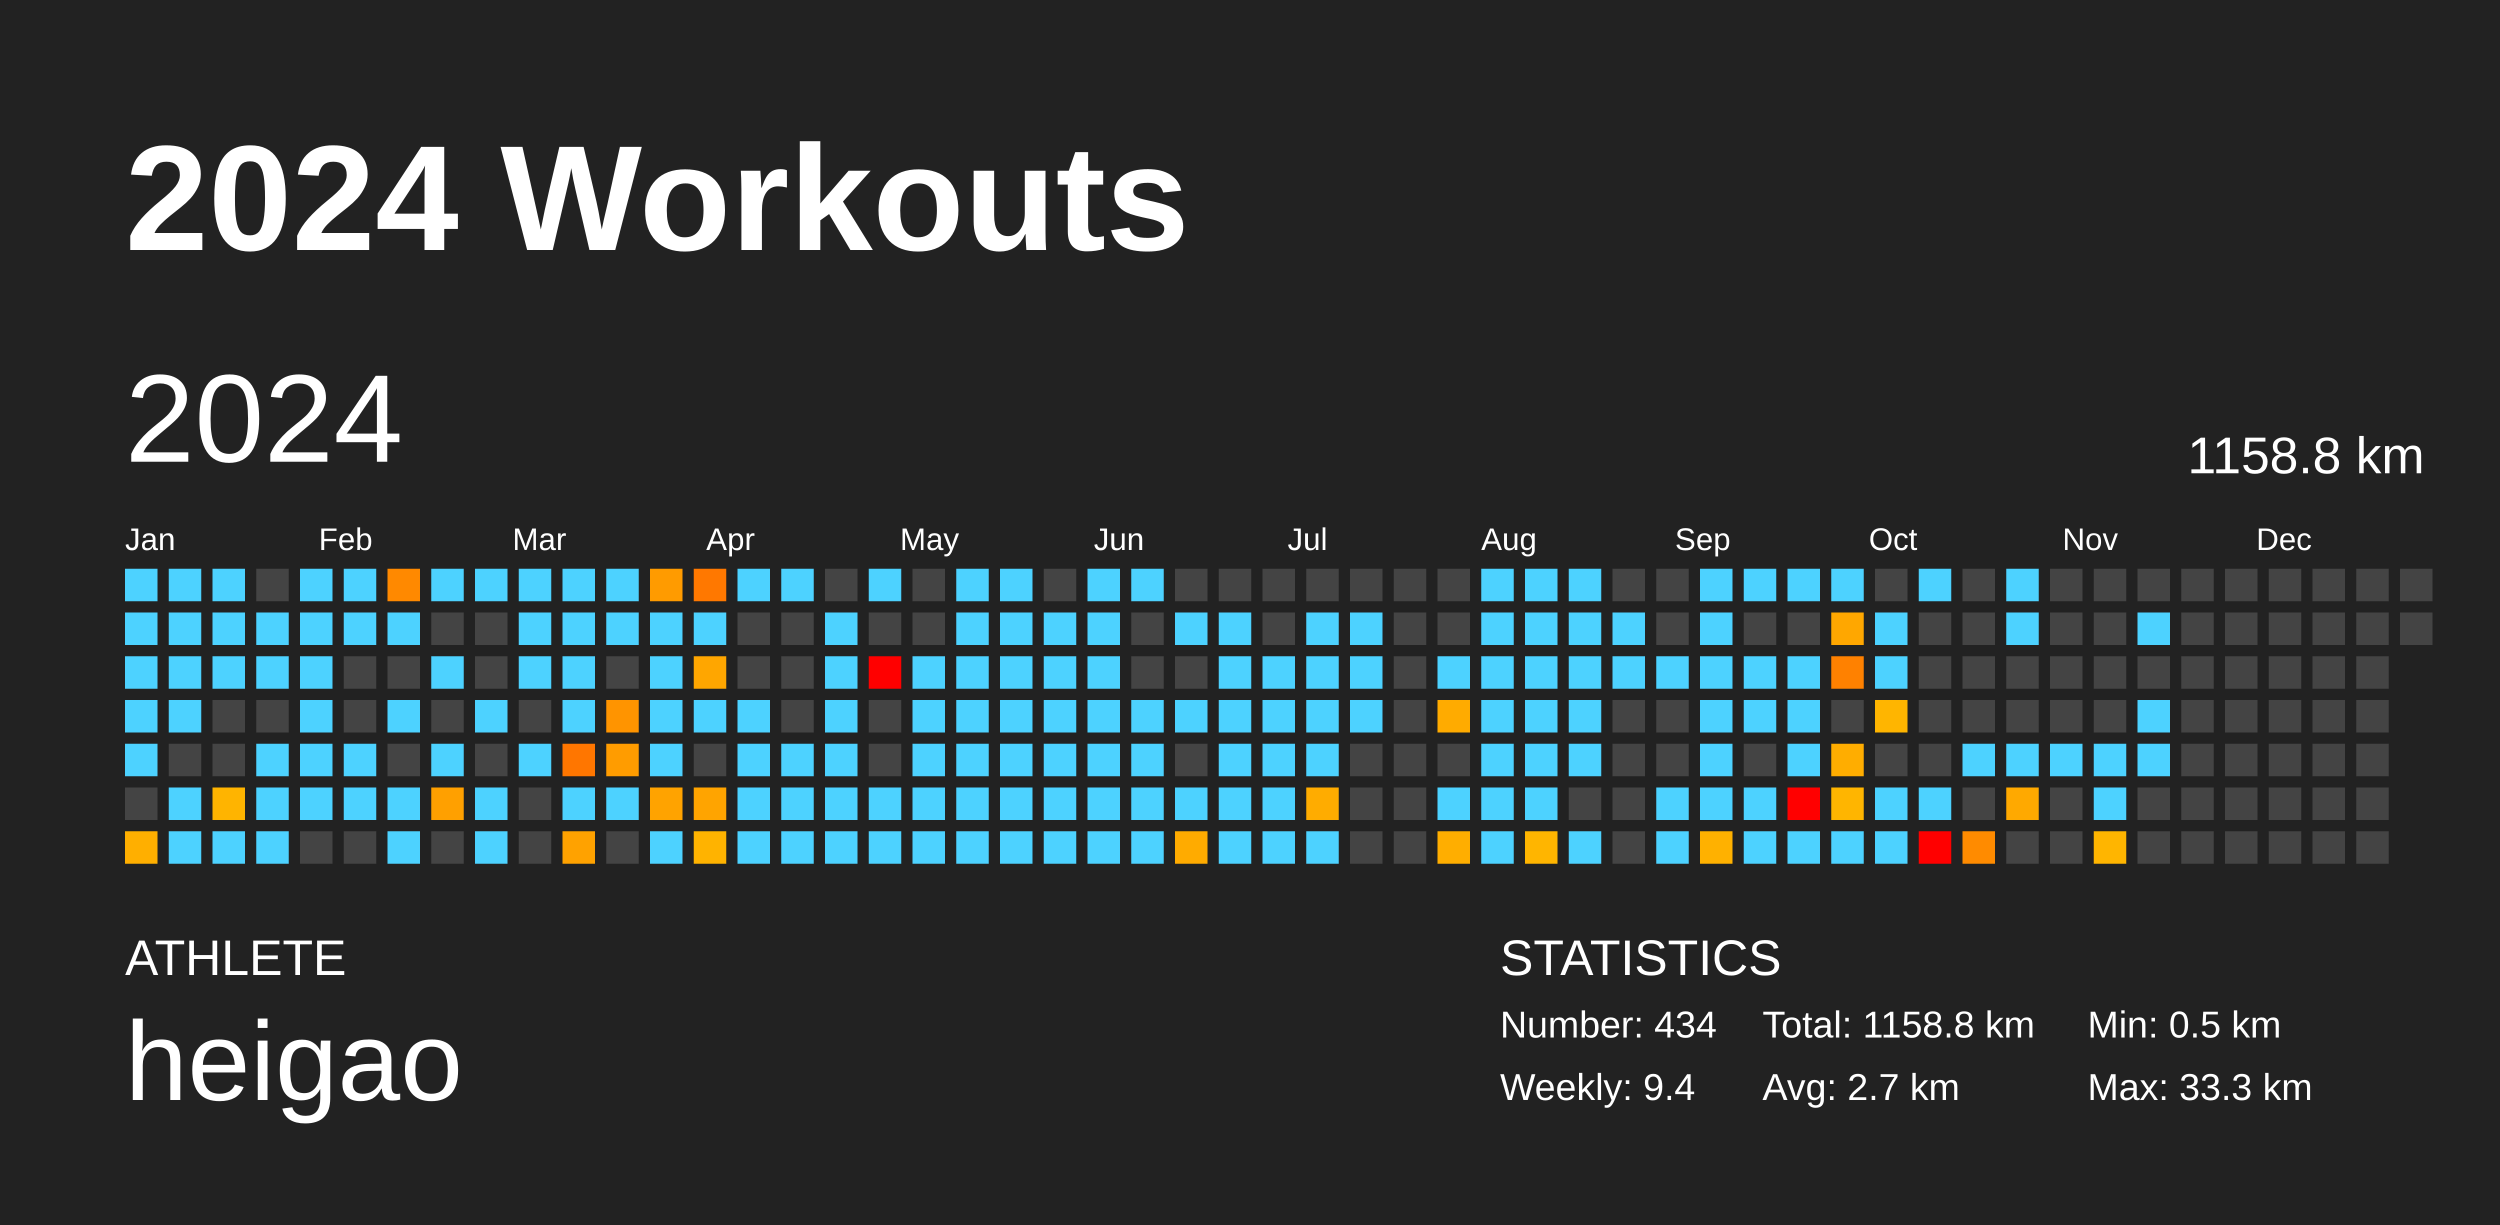
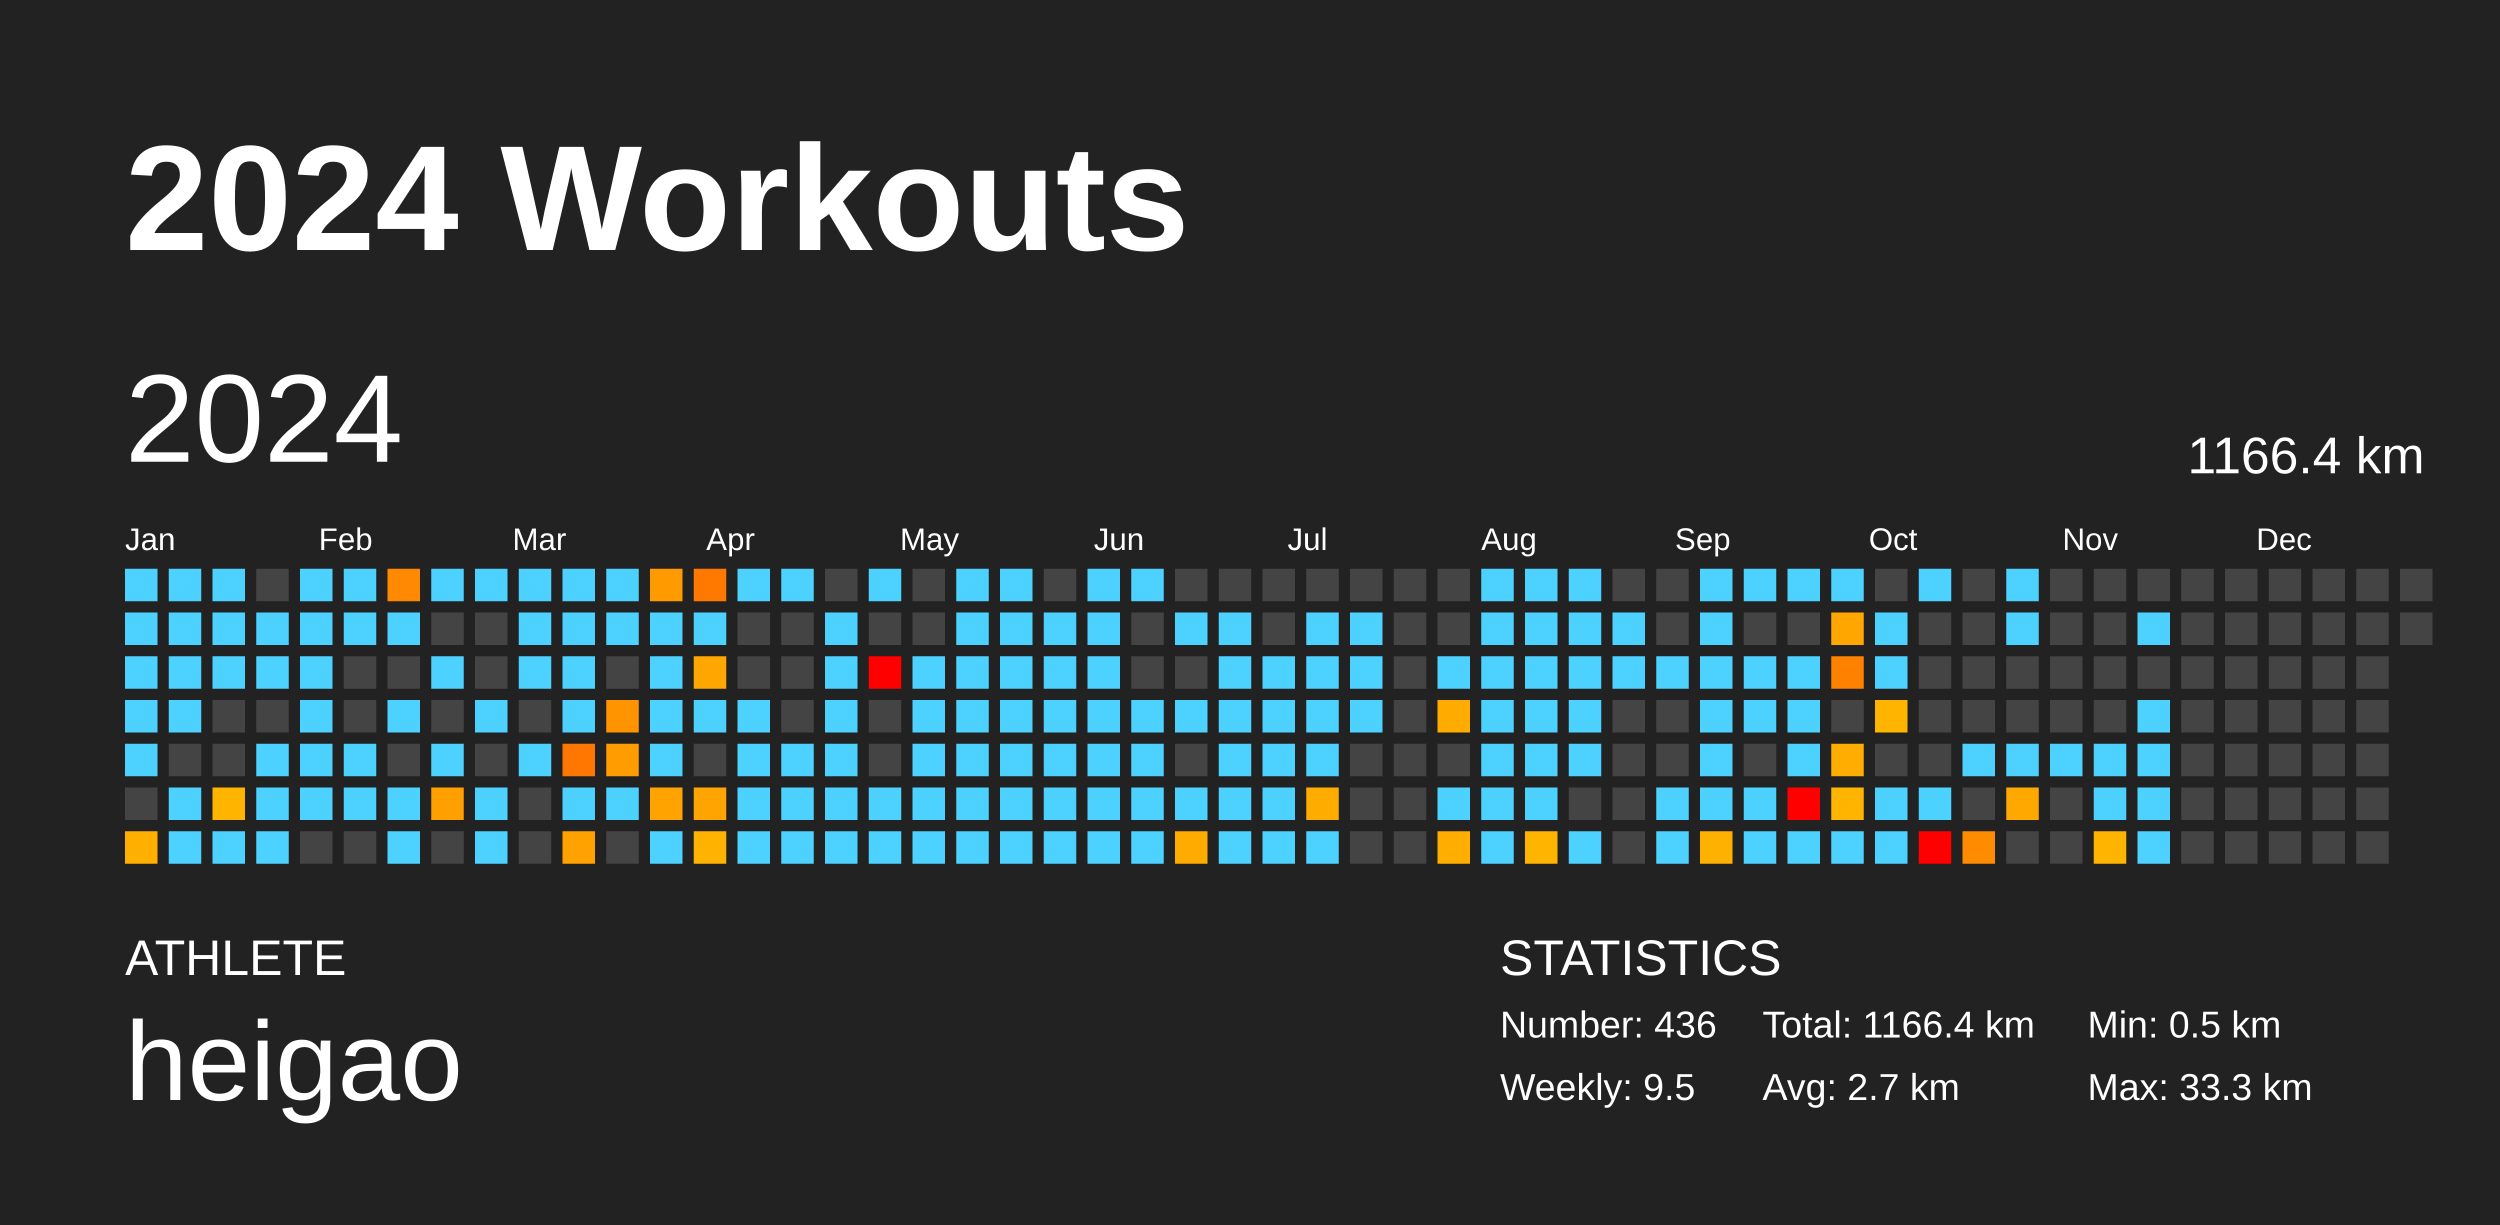
<svg xmlns="http://www.w3.org/2000/svg" baseProfile="full" height="98mm" version="1.1" viewBox="0,0,200,98" width="200mm">
  <defs />
  <rect fill="#222222" height="98" width="200" x="0" y="0" />
  <text fill="#FFFFFF" style="font-size:12px; font-family:Arial; font-weight:bold;" x="10" y="20">2024 Workouts</text>
  <text fill="#FFFFFF" style="font-size:4px; font-family:Arial" x="10" y="78">ATHLETE</text>
  <text fill="#FFFFFF" style="font-size:9px; font-family:Arial" x="10" y="88">heigao</text>
  <text fill="#FFFFFF" style="font-size:4px; font-family:Arial" x="120" y="78">STATISTICS</text>
-   <text fill="#FFFFFF" style="font-size:3px; font-family:Arial" x="120" y="83">Number: 434</text>
-   <text fill="#FFFFFF" style="font-size:3px; font-family:Arial" x="120" y="88">Weekly: 9.4</text>
-   <text fill="#FFFFFF" style="font-size:3px; font-family:Arial" x="141" y="83">Total: 1158.8 km</text>
+   <text fill="#FFFFFF" style="font-size:3px; font-family:Arial" x="120" y="83">Number: 436</text>
+   <text fill="#FFFFFF" style="font-size:3px; font-family:Arial" x="120" y="88">Weekly: 9.5</text>
+   <text fill="#FFFFFF" style="font-size:3px; font-family:Arial" x="141" y="83">Total: 1166.4 km</text>
  <text fill="#FFFFFF" style="font-size:3px; font-family:Arial" x="141" y="88">Avg: 2.7 km</text>
  <text fill="#FFFFFF" style="font-size:3px; font-family:Arial" x="167" y="83">Min: 0.5 km</text>
  <text fill="#FFFFFF" style="font-size:3px; font-family:Arial" x="167" y="88">Max: 33.3 km</text>
  <text dominant-baseline="hanging" fill="#FFFFFF" style="font-size:10.0px; font-family:Arial;" x="10" y="30">2024</text>
-   <text dominant-baseline="hanging" fill="#FFFFFF" style="font-size:4.125px; font-family:Arial;" x="175" y="35">1158.8 km</text>
+   <text dominant-baseline="hanging" fill="#FFFFFF" style="font-size:4.125px; font-family:Arial;" x="175" y="35">1166.4 km</text>
  <text fill="#FFFFFF" style="font-size:2.5px; font-family:Arial" x="10.0" y="44">Jan</text>
  <text fill="#FFFFFF" style="font-size:2.5px; font-family:Arial" x="25.5" y="44">Feb</text>
  <text fill="#FFFFFF" style="font-size:2.5px; font-family:Arial" x="41.0" y="44">Mar</text>
  <text fill="#FFFFFF" style="font-size:2.5px; font-family:Arial" x="56.5" y="44">Apr</text>
  <text fill="#FFFFFF" style="font-size:2.5px; font-family:Arial" x="72.0" y="44">May</text>
  <text fill="#FFFFFF" style="font-size:2.5px; font-family:Arial" x="87.5" y="44">Jun</text>
  <text fill="#FFFFFF" style="font-size:2.5px; font-family:Arial" x="103.0" y="44">Jul</text>
  <text fill="#FFFFFF" style="font-size:2.5px; font-family:Arial" x="118.5" y="44">Aug</text>
  <text fill="#FFFFFF" style="font-size:2.5px; font-family:Arial" x="134.0" y="44">Sep</text>
  <text fill="#FFFFFF" style="font-size:2.5px; font-family:Arial" x="149.5" y="44">Oct</text>
  <text fill="#FFFFFF" style="font-size:2.5px; font-family:Arial" x="165.0" y="44">Nov</text>
  <text fill="#FFFFFF" style="font-size:2.5px; font-family:Arial" x="180.5" y="44">Dec</text>
  <rect fill="#4dd2ff" height="2.6" width="2.6" x="10.0" y="45.5" />
  <rect fill="#4dd2ff" height="2.6" width="2.6" x="10.0" y="49.0" />
  <rect fill="#4dd2ff" height="2.6" width="2.6" x="10.0" y="52.5" />
  <rect fill="#4dd2ff" height="2.6" width="2.6" x="10.0" y="56.0" />
  <rect fill="#4dd2ff" height="2.6" width="2.6" x="10.0" y="59.5" />
  <rect fill="#444444" height="2.6" width="2.6" x="10.0" y="63.0" />
  <rect fill="#ffaf00" height="2.6" width="2.6" x="10.0" y="66.5" />
  <rect fill="#4dd2ff" height="2.6" width="2.6" x="13.5" y="45.5" />
  <rect fill="#4dd2ff" height="2.6" width="2.6" x="13.5" y="49.0" />
  <rect fill="#4dd2ff" height="2.6" width="2.6" x="13.5" y="52.5" />
  <rect fill="#4dd2ff" height="2.6" width="2.6" x="13.5" y="56.0" />
  <rect fill="#444444" height="2.6" width="2.6" x="13.5" y="59.5" />
  <rect fill="#4dd2ff" height="2.6" width="2.6" x="13.5" y="63.0" />
  <rect fill="#4dd2ff" height="2.6" width="2.6" x="13.5" y="66.5" />
  <rect fill="#4dd2ff" height="2.6" width="2.6" x="17.0" y="45.5" />
  <rect fill="#4dd2ff" height="2.6" width="2.6" x="17.0" y="49.0" />
  <rect fill="#4dd2ff" height="2.6" width="2.6" x="17.0" y="52.5" />
  <rect fill="#444444" height="2.6" width="2.6" x="17.0" y="56.0" />
  <rect fill="#444444" height="2.6" width="2.6" x="17.0" y="59.5" />
  <rect fill="#ffb400" height="2.6" width="2.6" x="17.0" y="63.0" />
  <rect fill="#4dd2ff" height="2.6" width="2.6" x="17.0" y="66.5" />
  <rect fill="#444444" height="2.6" width="2.6" x="20.5" y="45.5" />
  <rect fill="#4dd2ff" height="2.6" width="2.6" x="20.5" y="49.0" />
  <rect fill="#4dd2ff" height="2.6" width="2.6" x="20.5" y="52.5" />
  <rect fill="#444444" height="2.6" width="2.6" x="20.5" y="56.0" />
  <rect fill="#4dd2ff" height="2.6" width="2.6" x="20.5" y="59.5" />
  <rect fill="#4dd2ff" height="2.6" width="2.6" x="20.5" y="63.0" />
  <rect fill="#4dd2ff" height="2.6" width="2.6" x="20.5" y="66.5" />
  <rect fill="#4dd2ff" height="2.6" width="2.6" x="24.0" y="45.5" />
  <rect fill="#4dd2ff" height="2.6" width="2.6" x="24.0" y="49.0" />
  <rect fill="#4dd2ff" height="2.6" width="2.6" x="24.0" y="52.5" />
  <rect fill="#4dd2ff" height="2.6" width="2.6" x="24.0" y="56.0" />
  <rect fill="#4dd2ff" height="2.6" width="2.6" x="24.0" y="59.5" />
  <rect fill="#4dd2ff" height="2.6" width="2.6" x="24.0" y="63.0" />
  <rect fill="#444444" height="2.6" width="2.6" x="24.0" y="66.5" />
  <rect fill="#4dd2ff" height="2.6" width="2.6" x="27.5" y="45.5" />
  <rect fill="#4dd2ff" height="2.6" width="2.6" x="27.5" y="49.0" />
  <rect fill="#444444" height="2.6" width="2.6" x="27.5" y="52.5" />
  <rect fill="#444444" height="2.6" width="2.6" x="27.5" y="56.0" />
  <rect fill="#4dd2ff" height="2.6" width="2.6" x="27.5" y="59.5" />
  <rect fill="#4dd2ff" height="2.6" width="2.6" x="27.5" y="63.0" />
  <rect fill="#444444" height="2.6" width="2.6" x="27.5" y="66.5" />
  <rect fill="#ff8900" height="2.6" width="2.6" x="31.0" y="45.5" />
  <rect fill="#4dd2ff" height="2.6" width="2.6" x="31.0" y="49.0" />
  <rect fill="#444444" height="2.6" width="2.6" x="31.0" y="52.5" />
  <rect fill="#4dd2ff" height="2.6" width="2.6" x="31.0" y="56.0" />
  <rect fill="#444444" height="2.6" width="2.6" x="31.0" y="59.5" />
  <rect fill="#4dd2ff" height="2.6" width="2.6" x="31.0" y="63.0" />
  <rect fill="#4dd2ff" height="2.6" width="2.6" x="31.0" y="66.5" />
  <rect fill="#4dd2ff" height="2.6" width="2.6" x="34.5" y="45.5" />
  <rect fill="#444444" height="2.6" width="2.6" x="34.5" y="49.0" />
  <rect fill="#4dd2ff" height="2.6" width="2.6" x="34.5" y="52.5" />
  <rect fill="#444444" height="2.6" width="2.6" x="34.5" y="56.0" />
  <rect fill="#4dd2ff" height="2.6" width="2.6" x="34.5" y="59.5" />
  <rect fill="#ffa000" height="2.6" width="2.6" x="34.5" y="63.0" />
  <rect fill="#444444" height="2.6" width="2.6" x="34.5" y="66.5" />
  <rect fill="#4dd2ff" height="2.6" width="2.6" x="38.0" y="45.5" />
  <rect fill="#444444" height="2.6" width="2.6" x="38.0" y="49.0" />
  <rect fill="#444444" height="2.6" width="2.6" x="38.0" y="52.5" />
  <rect fill="#4dd2ff" height="2.6" width="2.6" x="38.0" y="56.0" />
  <rect fill="#444444" height="2.6" width="2.6" x="38.0" y="59.5" />
  <rect fill="#4dd2ff" height="2.6" width="2.6" x="38.0" y="63.0" />
  <rect fill="#4dd2ff" height="2.6" width="2.6" x="38.0" y="66.5" />
  <rect fill="#4dd2ff" height="2.6" width="2.6" x="41.5" y="45.5" />
  <rect fill="#4dd2ff" height="2.6" width="2.6" x="41.5" y="49.0" />
  <rect fill="#4dd2ff" height="2.6" width="2.6" x="41.5" y="52.5" />
  <rect fill="#444444" height="2.6" width="2.6" x="41.5" y="56.0" />
  <rect fill="#4dd2ff" height="2.6" width="2.6" x="41.5" y="59.5" />
  <rect fill="#444444" height="2.6" width="2.6" x="41.5" y="63.0" />
  <rect fill="#444444" height="2.6" width="2.6" x="41.5" y="66.5" />
  <rect fill="#4dd2ff" height="2.6" width="2.6" x="45.0" y="45.5" />
  <rect fill="#4dd2ff" height="2.6" width="2.6" x="45.0" y="49.0" />
  <rect fill="#4dd2ff" height="2.6" width="2.6" x="45.0" y="52.5" />
  <rect fill="#4dd2ff" height="2.6" width="2.6" x="45.0" y="56.0" />
  <rect fill="#ff7600" height="2.6" width="2.6" x="45.0" y="59.5" />
  <rect fill="#4dd2ff" height="2.6" width="2.6" x="45.0" y="63.0" />
  <rect fill="#ffa200" height="2.6" width="2.6" x="45.0" y="66.5" />
  <rect fill="#4dd2ff" height="2.6" width="2.6" x="48.5" y="45.5" />
  <rect fill="#4dd2ff" height="2.6" width="2.6" x="48.5" y="49.0" />
  <rect fill="#444444" height="2.6" width="2.6" x="48.5" y="52.5" />
  <rect fill="#ff9400" height="2.6" width="2.6" x="48.5" y="56.0" />
  <rect fill="#ff9c00" height="2.6" width="2.6" x="48.5" y="59.5" />
  <rect fill="#4dd2ff" height="2.6" width="2.6" x="48.5" y="63.0" />
  <rect fill="#444444" height="2.6" width="2.6" x="48.5" y="66.5" />
  <rect fill="#ff9b00" height="2.6" width="2.6" x="52.0" y="45.5" />
  <rect fill="#4dd2ff" height="2.6" width="2.6" x="52.0" y="49.0" />
  <rect fill="#4dd2ff" height="2.6" width="2.6" x="52.0" y="52.5" />
  <rect fill="#4dd2ff" height="2.6" width="2.6" x="52.0" y="56.0" />
  <rect fill="#4dd2ff" height="2.6" width="2.6" x="52.0" y="59.5" />
  <rect fill="#ffa300" height="2.6" width="2.6" x="52.0" y="63.0" />
  <rect fill="#4dd2ff" height="2.6" width="2.6" x="52.0" y="66.5" />
  <rect fill="#ff7800" height="2.6" width="2.6" x="55.5" y="45.5" />
  <rect fill="#4dd2ff" height="2.6" width="2.6" x="55.5" y="49.0" />
  <rect fill="#ffa600" height="2.6" width="2.6" x="55.5" y="52.5" />
  <rect fill="#4dd2ff" height="2.6" width="2.6" x="55.5" y="56.0" />
  <rect fill="#444444" height="2.6" width="2.6" x="55.5" y="59.5" />
  <rect fill="#ffa400" height="2.6" width="2.6" x="55.5" y="63.0" />
  <rect fill="#ffb300" height="2.6" width="2.6" x="55.5" y="66.5" />
  <rect fill="#4dd2ff" height="2.6" width="2.6" x="59.0" y="45.5" />
  <rect fill="#444444" height="2.6" width="2.6" x="59.0" y="49.0" />
  <rect fill="#444444" height="2.6" width="2.6" x="59.0" y="52.5" />
  <rect fill="#4dd2ff" height="2.6" width="2.6" x="59.0" y="56.0" />
  <rect fill="#4dd2ff" height="2.6" width="2.6" x="59.0" y="59.5" />
  <rect fill="#4dd2ff" height="2.6" width="2.6" x="59.0" y="63.0" />
  <rect fill="#4dd2ff" height="2.6" width="2.6" x="59.0" y="66.5" />
  <rect fill="#4dd2ff" height="2.6" width="2.6" x="62.5" y="45.5" />
  <rect fill="#444444" height="2.6" width="2.6" x="62.5" y="49.0" />
  <rect fill="#444444" height="2.6" width="2.6" x="62.5" y="52.5" />
  <rect fill="#444444" height="2.6" width="2.6" x="62.5" y="56.0" />
  <rect fill="#4dd2ff" height="2.6" width="2.6" x="62.5" y="59.5" />
  <rect fill="#4dd2ff" height="2.6" width="2.6" x="62.5" y="63.0" />
  <rect fill="#4dd2ff" height="2.6" width="2.6" x="62.5" y="66.5" />
  <rect fill="#444444" height="2.6" width="2.6" x="66.0" y="45.5" />
  <rect fill="#4dd2ff" height="2.6" width="2.6" x="66.0" y="49.0" />
  <rect fill="#4dd2ff" height="2.6" width="2.6" x="66.0" y="52.5" />
  <rect fill="#4dd2ff" height="2.6" width="2.6" x="66.0" y="56.0" />
  <rect fill="#4dd2ff" height="2.6" width="2.6" x="66.0" y="59.5" />
  <rect fill="#4dd2ff" height="2.6" width="2.6" x="66.0" y="63.0" />
  <rect fill="#4dd2ff" height="2.6" width="2.6" x="66.0" y="66.5" />
  <rect fill="#4dd2ff" height="2.6" width="2.6" x="69.5" y="45.5" />
  <rect fill="#444444" height="2.6" width="2.6" x="69.5" y="49.0" />
  <rect fill="red" height="2.6" width="2.6" x="69.5" y="52.5" />
  <rect fill="#444444" height="2.6" width="2.6" x="69.5" y="56.0" />
  <rect fill="#444444" height="2.6" width="2.6" x="69.5" y="59.5" />
  <rect fill="#4dd2ff" height="2.6" width="2.6" x="69.5" y="63.0" />
  <rect fill="#4dd2ff" height="2.6" width="2.6" x="69.5" y="66.5" />
  <rect fill="#444444" height="2.6" width="2.6" x="73.0" y="45.5" />
  <rect fill="#444444" height="2.6" width="2.6" x="73.0" y="49.0" />
  <rect fill="#4dd2ff" height="2.6" width="2.6" x="73.0" y="52.5" />
  <rect fill="#4dd2ff" height="2.6" width="2.6" x="73.0" y="56.0" />
  <rect fill="#4dd2ff" height="2.6" width="2.6" x="73.0" y="59.5" />
  <rect fill="#4dd2ff" height="2.6" width="2.6" x="73.0" y="63.0" />
  <rect fill="#4dd2ff" height="2.6" width="2.6" x="73.0" y="66.5" />
  <rect fill="#4dd2ff" height="2.6" width="2.6" x="76.5" y="45.5" />
  <rect fill="#4dd2ff" height="2.6" width="2.6" x="76.5" y="49.0" />
  <rect fill="#4dd2ff" height="2.6" width="2.6" x="76.5" y="52.5" />
  <rect fill="#4dd2ff" height="2.6" width="2.6" x="76.5" y="56.0" />
  <rect fill="#4dd2ff" height="2.6" width="2.6" x="76.5" y="59.5" />
  <rect fill="#4dd2ff" height="2.6" width="2.6" x="76.5" y="63.0" />
  <rect fill="#4dd2ff" height="2.6" width="2.6" x="76.5" y="66.5" />
  <rect fill="#4dd2ff" height="2.6" width="2.6" x="80.0" y="45.5" />
  <rect fill="#4dd2ff" height="2.6" width="2.6" x="80.0" y="49.0" />
  <rect fill="#4dd2ff" height="2.6" width="2.6" x="80.0" y="52.5" />
  <rect fill="#4dd2ff" height="2.6" width="2.6" x="80.0" y="56.0" />
  <rect fill="#4dd2ff" height="2.6" width="2.6" x="80.0" y="59.5" />
  <rect fill="#4dd2ff" height="2.6" width="2.6" x="80.0" y="63.0" />
  <rect fill="#4dd2ff" height="2.6" width="2.6" x="80.0" y="66.5" />
  <rect fill="#444444" height="2.6" width="2.6" x="83.5" y="45.5" />
  <rect fill="#4dd2ff" height="2.6" width="2.6" x="83.5" y="49.0" />
  <rect fill="#4dd2ff" height="2.6" width="2.6" x="83.5" y="52.5" />
  <rect fill="#4dd2ff" height="2.6" width="2.6" x="83.5" y="56.0" />
  <rect fill="#4dd2ff" height="2.6" width="2.6" x="83.5" y="59.5" />
  <rect fill="#4dd2ff" height="2.6" width="2.6" x="83.5" y="63.0" />
  <rect fill="#4dd2ff" height="2.6" width="2.6" x="83.5" y="66.5" />
  <rect fill="#4dd2ff" height="2.6" width="2.6" x="87.0" y="45.5" />
  <rect fill="#4dd2ff" height="2.6" width="2.6" x="87.0" y="49.0" />
  <rect fill="#4dd2ff" height="2.6" width="2.6" x="87.0" y="52.5" />
  <rect fill="#4dd2ff" height="2.6" width="2.6" x="87.0" y="56.0" />
  <rect fill="#4dd2ff" height="2.6" width="2.6" x="87.0" y="59.5" />
  <rect fill="#4dd2ff" height="2.6" width="2.6" x="87.0" y="63.0" />
  <rect fill="#4dd2ff" height="2.6" width="2.6" x="87.0" y="66.5" />
  <rect fill="#4dd2ff" height="2.6" width="2.6" x="90.5" y="45.5" />
  <rect fill="#444444" height="2.6" width="2.6" x="90.5" y="49.0" />
  <rect fill="#444444" height="2.6" width="2.6" x="90.5" y="52.5" />
  <rect fill="#4dd2ff" height="2.6" width="2.6" x="90.5" y="56.0" />
  <rect fill="#4dd2ff" height="2.6" width="2.6" x="90.5" y="59.5" />
  <rect fill="#4dd2ff" height="2.6" width="2.6" x="90.5" y="63.0" />
  <rect fill="#4dd2ff" height="2.6" width="2.6" x="90.5" y="66.5" />
  <rect fill="#444444" height="2.6" width="2.6" x="94.0" y="45.5" />
  <rect fill="#4dd2ff" height="2.6" width="2.6" x="94.0" y="49.0" />
  <rect fill="#444444" height="2.6" width="2.6" x="94.0" y="52.5" />
  <rect fill="#4dd2ff" height="2.6" width="2.6" x="94.0" y="56.0" />
  <rect fill="#444444" height="2.6" width="2.6" x="94.0" y="59.5" />
  <rect fill="#4dd2ff" height="2.6" width="2.6" x="94.0" y="63.0" />
  <rect fill="#ffab00" height="2.6" width="2.6" x="94.0" y="66.5" />
  <rect fill="#444444" height="2.6" width="2.6" x="97.5" y="45.5" />
  <rect fill="#4dd2ff" height="2.6" width="2.6" x="97.5" y="49.0" />
  <rect fill="#4dd2ff" height="2.6" width="2.6" x="97.5" y="52.5" />
  <rect fill="#4dd2ff" height="2.6" width="2.6" x="97.5" y="56.0" />
  <rect fill="#4dd2ff" height="2.6" width="2.6" x="97.5" y="59.5" />
  <rect fill="#4dd2ff" height="2.6" width="2.6" x="97.5" y="63.0" />
  <rect fill="#4dd2ff" height="2.6" width="2.6" x="97.5" y="66.5" />
  <rect fill="#444444" height="2.6" width="2.6" x="101.0" y="45.5" />
  <rect fill="#444444" height="2.6" width="2.6" x="101.0" y="49.0" />
  <rect fill="#4dd2ff" height="2.6" width="2.6" x="101.0" y="52.5" />
  <rect fill="#4dd2ff" height="2.6" width="2.6" x="101.0" y="56.0" />
  <rect fill="#4dd2ff" height="2.6" width="2.6" x="101.0" y="59.5" />
  <rect fill="#4dd2ff" height="2.6" width="2.6" x="101.0" y="63.0" />
  <rect fill="#4dd2ff" height="2.6" width="2.6" x="101.0" y="66.5" />
  <rect fill="#444444" height="2.6" width="2.6" x="104.5" y="45.5" />
  <rect fill="#4dd2ff" height="2.6" width="2.6" x="104.5" y="49.0" />
  <rect fill="#4dd2ff" height="2.6" width="2.6" x="104.5" y="52.5" />
  <rect fill="#4dd2ff" height="2.6" width="2.6" x="104.5" y="56.0" />
  <rect fill="#4dd2ff" height="2.6" width="2.6" x="104.5" y="59.5" />
  <rect fill="#ffac00" height="2.6" width="2.6" x="104.5" y="63.0" />
  <rect fill="#4dd2ff" height="2.6" width="2.6" x="104.5" y="66.5" />
  <rect fill="#444444" height="2.6" width="2.6" x="108.0" y="45.5" />
  <rect fill="#4dd2ff" height="2.6" width="2.6" x="108.0" y="49.0" />
  <rect fill="#4dd2ff" height="2.6" width="2.6" x="108.0" y="52.5" />
  <rect fill="#4dd2ff" height="2.6" width="2.6" x="108.0" y="56.0" />
  <rect fill="#444444" height="2.6" width="2.6" x="108.0" y="59.5" />
  <rect fill="#444444" height="2.6" width="2.6" x="108.0" y="63.0" />
  <rect fill="#444444" height="2.6" width="2.6" x="108.0" y="66.5" />
  <rect fill="#444444" height="2.6" width="2.6" x="111.5" y="45.5" />
  <rect fill="#444444" height="2.6" width="2.6" x="111.5" y="49.0" />
  <rect fill="#444444" height="2.6" width="2.6" x="111.5" y="52.5" />
  <rect fill="#444444" height="2.6" width="2.6" x="111.5" y="56.0" />
  <rect fill="#444444" height="2.6" width="2.6" x="111.5" y="59.5" />
  <rect fill="#444444" height="2.6" width="2.6" x="111.5" y="63.0" />
  <rect fill="#444444" height="2.6" width="2.6" x="111.5" y="66.5" />
  <rect fill="#444444" height="2.6" width="2.6" x="115.0" y="45.5" />
  <rect fill="#444444" height="2.6" width="2.6" x="115.0" y="49.0" />
  <rect fill="#4dd2ff" height="2.6" width="2.6" x="115.0" y="52.5" />
  <rect fill="#ffab00" height="2.6" width="2.6" x="115.0" y="56.0" />
  <rect fill="#444444" height="2.6" width="2.6" x="115.0" y="59.5" />
  <rect fill="#4dd2ff" height="2.6" width="2.6" x="115.0" y="63.0" />
  <rect fill="#ffae00" height="2.6" width="2.6" x="115.0" y="66.5" />
  <rect fill="#4dd2ff" height="2.6" width="2.6" x="118.5" y="45.5" />
  <rect fill="#4dd2ff" height="2.6" width="2.6" x="118.5" y="49.0" />
  <rect fill="#4dd2ff" height="2.6" width="2.6" x="118.5" y="52.5" />
  <rect fill="#4dd2ff" height="2.6" width="2.6" x="118.5" y="56.0" />
  <rect fill="#4dd2ff" height="2.6" width="2.6" x="118.5" y="59.5" />
  <rect fill="#4dd2ff" height="2.6" width="2.6" x="118.5" y="63.0" />
  <rect fill="#4dd2ff" height="2.6" width="2.6" x="118.5" y="66.5" />
  <rect fill="#4dd2ff" height="2.6" width="2.6" x="122.0" y="45.5" />
  <rect fill="#4dd2ff" height="2.6" width="2.6" x="122.0" y="49.0" />
  <rect fill="#4dd2ff" height="2.6" width="2.6" x="122.0" y="52.5" />
  <rect fill="#4dd2ff" height="2.6" width="2.6" x="122.0" y="56.0" />
  <rect fill="#4dd2ff" height="2.6" width="2.6" x="122.0" y="59.5" />
  <rect fill="#4dd2ff" height="2.6" width="2.6" x="122.0" y="63.0" />
  <rect fill="#ffb500" height="2.6" width="2.6" x="122.0" y="66.5" />
  <rect fill="#4dd2ff" height="2.6" width="2.6" x="125.5" y="45.5" />
  <rect fill="#4dd2ff" height="2.6" width="2.6" x="125.5" y="49.0" />
  <rect fill="#4dd2ff" height="2.6" width="2.6" x="125.5" y="52.5" />
  <rect fill="#4dd2ff" height="2.6" width="2.6" x="125.5" y="56.0" />
  <rect fill="#4dd2ff" height="2.6" width="2.6" x="125.5" y="59.5" />
  <rect fill="#444444" height="2.6" width="2.6" x="125.5" y="63.0" />
  <rect fill="#4dd2ff" height="2.6" width="2.6" x="125.5" y="66.5" />
  <rect fill="#444444" height="2.6" width="2.6" x="129.0" y="45.5" />
  <rect fill="#4dd2ff" height="2.6" width="2.6" x="129.0" y="49.0" />
  <rect fill="#4dd2ff" height="2.6" width="2.6" x="129.0" y="52.5" />
  <rect fill="#444444" height="2.6" width="2.6" x="129.0" y="56.0" />
  <rect fill="#444444" height="2.6" width="2.6" x="129.0" y="59.5" />
  <rect fill="#444444" height="2.6" width="2.6" x="129.0" y="63.0" />
  <rect fill="#444444" height="2.6" width="2.6" x="129.0" y="66.5" />
  <rect fill="#444444" height="2.6" width="2.6" x="132.5" y="45.5" />
  <rect fill="#444444" height="2.6" width="2.6" x="132.5" y="49.0" />
  <rect fill="#4dd2ff" height="2.6" width="2.6" x="132.5" y="52.5" />
  <rect fill="#444444" height="2.6" width="2.6" x="132.5" y="56.0" />
  <rect fill="#444444" height="2.6" width="2.6" x="132.5" y="59.5" />
  <rect fill="#4dd2ff" height="2.6" width="2.6" x="132.5" y="63.0" />
  <rect fill="#4dd2ff" height="2.6" width="2.6" x="132.5" y="66.5" />
  <rect fill="#4dd2ff" height="2.6" width="2.6" x="136.0" y="45.5" />
  <rect fill="#4dd2ff" height="2.6" width="2.6" x="136.0" y="49.0" />
  <rect fill="#4dd2ff" height="2.6" width="2.6" x="136.0" y="52.5" />
  <rect fill="#4dd2ff" height="2.6" width="2.6" x="136.0" y="56.0" />
  <rect fill="#4dd2ff" height="2.6" width="2.6" x="136.0" y="59.5" />
  <rect fill="#4dd2ff" height="2.6" width="2.6" x="136.0" y="63.0" />
  <rect fill="#ffb100" height="2.6" width="2.6" x="136.0" y="66.5" />
  <rect fill="#4dd2ff" height="2.6" width="2.6" x="139.5" y="45.5" />
  <rect fill="#444444" height="2.6" width="2.6" x="139.5" y="49.0" />
  <rect fill="#4dd2ff" height="2.6" width="2.6" x="139.5" y="52.5" />
  <rect fill="#4dd2ff" height="2.6" width="2.6" x="139.5" y="56.0" />
  <rect fill="#444444" height="2.6" width="2.6" x="139.5" y="59.5" />
  <rect fill="#4dd2ff" height="2.6" width="2.6" x="139.5" y="63.0" />
  <rect fill="#4dd2ff" height="2.6" width="2.6" x="139.5" y="66.5" />
  <rect fill="#4dd2ff" height="2.6" width="2.6" x="143.0" y="45.5" />
  <rect fill="#444444" height="2.6" width="2.6" x="143.0" y="49.0" />
  <rect fill="#4dd2ff" height="2.6" width="2.6" x="143.0" y="52.5" />
  <rect fill="#4dd2ff" height="2.6" width="2.6" x="143.0" y="56.0" />
  <rect fill="#4dd2ff" height="2.6" width="2.6" x="143.0" y="59.5" />
  <rect fill="red" height="2.6" width="2.6" x="143.0" y="63.0" />
  <rect fill="#4dd2ff" height="2.6" width="2.6" x="143.0" y="66.5" />
  <rect fill="#4dd2ff" height="2.6" width="2.6" x="146.5" y="45.5" />
  <rect fill="#ffa700" height="2.6" width="2.6" x="146.5" y="49.0" />
  <rect fill="#ff8100" height="2.6" width="2.6" x="146.5" y="52.5" />
  <rect fill="#444444" height="2.6" width="2.6" x="146.5" y="56.0" />
  <rect fill="#ffad00" height="2.6" width="2.6" x="146.5" y="59.5" />
  <rect fill="#ffb500" height="2.6" width="2.6" x="146.5" y="63.0" />
  <rect fill="#4dd2ff" height="2.6" width="2.6" x="146.5" y="66.5" />
  <rect fill="#444444" height="2.6" width="2.6" x="150.0" y="45.5" />
  <rect fill="#4dd2ff" height="2.6" width="2.6" x="150.0" y="49.0" />
  <rect fill="#4dd2ff" height="2.6" width="2.6" x="150.0" y="52.5" />
  <rect fill="#ffb500" height="2.6" width="2.6" x="150.0" y="56.0" />
  <rect fill="#444444" height="2.6" width="2.6" x="150.0" y="59.5" />
  <rect fill="#4dd2ff" height="2.6" width="2.6" x="150.0" y="63.0" />
  <rect fill="#4dd2ff" height="2.6" width="2.6" x="150.0" y="66.5" />
  <rect fill="#4dd2ff" height="2.6" width="2.6" x="153.5" y="45.5" />
  <rect fill="#444444" height="2.6" width="2.6" x="153.5" y="49.0" />
  <rect fill="#444444" height="2.6" width="2.6" x="153.5" y="52.5" />
  <rect fill="#444444" height="2.6" width="2.6" x="153.5" y="56.0" />
  <rect fill="#444444" height="2.6" width="2.6" x="153.5" y="59.5" />
  <rect fill="#4dd2ff" height="2.6" width="2.6" x="153.5" y="63.0" />
  <rect fill="red" height="2.6" width="2.6" x="153.5" y="66.5" />
  <rect fill="#444444" height="2.6" width="2.6" x="157.0" y="45.5" />
  <rect fill="#444444" height="2.6" width="2.6" x="157.0" y="49.0" />
  <rect fill="#444444" height="2.6" width="2.6" x="157.0" y="52.5" />
  <rect fill="#444444" height="2.6" width="2.6" x="157.0" y="56.0" />
  <rect fill="#4dd2ff" height="2.6" width="2.6" x="157.0" y="59.5" />
  <rect fill="#444444" height="2.6" width="2.6" x="157.0" y="63.0" />
  <rect fill="#ff8b00" height="2.6" width="2.6" x="157.0" y="66.5" />
  <rect fill="#4dd2ff" height="2.6" width="2.6" x="160.5" y="45.5" />
  <rect fill="#4dd2ff" height="2.6" width="2.6" x="160.5" y="49.0" />
  <rect fill="#444444" height="2.6" width="2.6" x="160.5" y="52.5" />
  <rect fill="#444444" height="2.6" width="2.6" x="160.5" y="56.0" />
  <rect fill="#4dd2ff" height="2.6" width="2.6" x="160.5" y="59.5" />
  <rect fill="#ffa900" height="2.6" width="2.6" x="160.5" y="63.0" />
  <rect fill="#444444" height="2.6" width="2.6" x="160.5" y="66.5" />
  <rect fill="#444444" height="2.6" width="2.6" x="164.0" y="45.5" />
  <rect fill="#444444" height="2.6" width="2.6" x="164.0" y="49.0" />
  <rect fill="#444444" height="2.6" width="2.6" x="164.0" y="52.5" />
  <rect fill="#444444" height="2.6" width="2.6" x="164.0" y="56.0" />
  <rect fill="#4dd2ff" height="2.6" width="2.6" x="164.0" y="59.5" />
  <rect fill="#444444" height="2.6" width="2.6" x="164.0" y="63.0" />
  <rect fill="#444444" height="2.6" width="2.6" x="164.0" y="66.5" />
  <rect fill="#444444" height="2.6" width="2.6" x="167.5" y="45.5" />
  <rect fill="#444444" height="2.6" width="2.6" x="167.5" y="49.0" />
  <rect fill="#444444" height="2.6" width="2.6" x="167.5" y="52.5" />
  <rect fill="#444444" height="2.6" width="2.6" x="167.5" y="56.0" />
  <rect fill="#4dd2ff" height="2.6" width="2.6" x="167.5" y="59.5" />
  <rect fill="#4dd2ff" height="2.6" width="2.6" x="167.5" y="63.0" />
  <rect fill="#ffb500" height="2.6" width="2.6" x="167.5" y="66.5" />
  <rect fill="#444444" height="2.6" width="2.6" x="171.0" y="45.5" />
  <rect fill="#4dd2ff" height="2.6" width="2.6" x="171.0" y="49.0" />
  <rect fill="#444444" height="2.6" width="2.6" x="171.0" y="52.5" />
  <rect fill="#4dd2ff" height="2.6" width="2.6" x="171.0" y="56.0" />
  <rect fill="#4dd2ff" height="2.6" width="2.6" x="171.0" y="59.5" />
-   <rect fill="#444444" height="2.6" width="2.6" x="171.0" y="63.0" />
-   <rect fill="#444444" height="2.6" width="2.6" x="171.0" y="66.5" />
+   <rect fill="#4dd2ff" height="2.6" width="2.6" x="171.0" y="63.0" />
+   <rect fill="#4dd2ff" height="2.6" width="2.6" x="171.0" y="66.5" />
  <rect fill="#444444" height="2.6" width="2.6" x="174.5" y="45.5" />
  <rect fill="#444444" height="2.6" width="2.6" x="174.5" y="49.0" />
  <rect fill="#444444" height="2.6" width="2.6" x="174.5" y="52.5" />
  <rect fill="#444444" height="2.6" width="2.6" x="174.5" y="56.0" />
  <rect fill="#444444" height="2.6" width="2.6" x="174.5" y="59.5" />
  <rect fill="#444444" height="2.6" width="2.6" x="174.5" y="63.0" />
  <rect fill="#444444" height="2.6" width="2.6" x="174.5" y="66.5" />
  <rect fill="#444444" height="2.6" width="2.6" x="178.0" y="45.5" />
  <rect fill="#444444" height="2.6" width="2.6" x="178.0" y="49.0" />
  <rect fill="#444444" height="2.6" width="2.6" x="178.0" y="52.5" />
  <rect fill="#444444" height="2.6" width="2.6" x="178.0" y="56.0" />
  <rect fill="#444444" height="2.6" width="2.6" x="178.0" y="59.5" />
  <rect fill="#444444" height="2.6" width="2.6" x="178.0" y="63.0" />
  <rect fill="#444444" height="2.6" width="2.6" x="178.0" y="66.5" />
  <rect fill="#444444" height="2.6" width="2.6" x="181.5" y="45.5" />
  <rect fill="#444444" height="2.6" width="2.6" x="181.5" y="49.0" />
  <rect fill="#444444" height="2.6" width="2.6" x="181.5" y="52.5" />
  <rect fill="#444444" height="2.6" width="2.6" x="181.5" y="56.0" />
  <rect fill="#444444" height="2.6" width="2.6" x="181.5" y="59.5" />
  <rect fill="#444444" height="2.6" width="2.6" x="181.5" y="63.0" />
  <rect fill="#444444" height="2.6" width="2.6" x="181.5" y="66.5" />
  <rect fill="#444444" height="2.6" width="2.6" x="185.0" y="45.5" />
  <rect fill="#444444" height="2.6" width="2.6" x="185.0" y="49.0" />
  <rect fill="#444444" height="2.6" width="2.6" x="185.0" y="52.5" />
  <rect fill="#444444" height="2.6" width="2.6" x="185.0" y="56.0" />
  <rect fill="#444444" height="2.6" width="2.6" x="185.0" y="59.5" />
  <rect fill="#444444" height="2.6" width="2.6" x="185.0" y="63.0" />
  <rect fill="#444444" height="2.6" width="2.6" x="185.0" y="66.5" />
  <rect fill="#444444" height="2.6" width="2.6" x="188.5" y="45.5" />
  <rect fill="#444444" height="2.6" width="2.6" x="188.5" y="49.0" />
  <rect fill="#444444" height="2.6" width="2.6" x="188.5" y="52.5" />
  <rect fill="#444444" height="2.6" width="2.6" x="188.5" y="56.0" />
  <rect fill="#444444" height="2.6" width="2.6" x="188.5" y="59.5" />
  <rect fill="#444444" height="2.6" width="2.6" x="188.5" y="63.0" />
  <rect fill="#444444" height="2.6" width="2.6" x="188.5" y="66.5" />
  <rect fill="#444444" height="2.6" width="2.6" x="192.0" y="45.5" />
  <rect fill="#444444" height="2.6" width="2.6" x="192.0" y="49.0" />
</svg>
